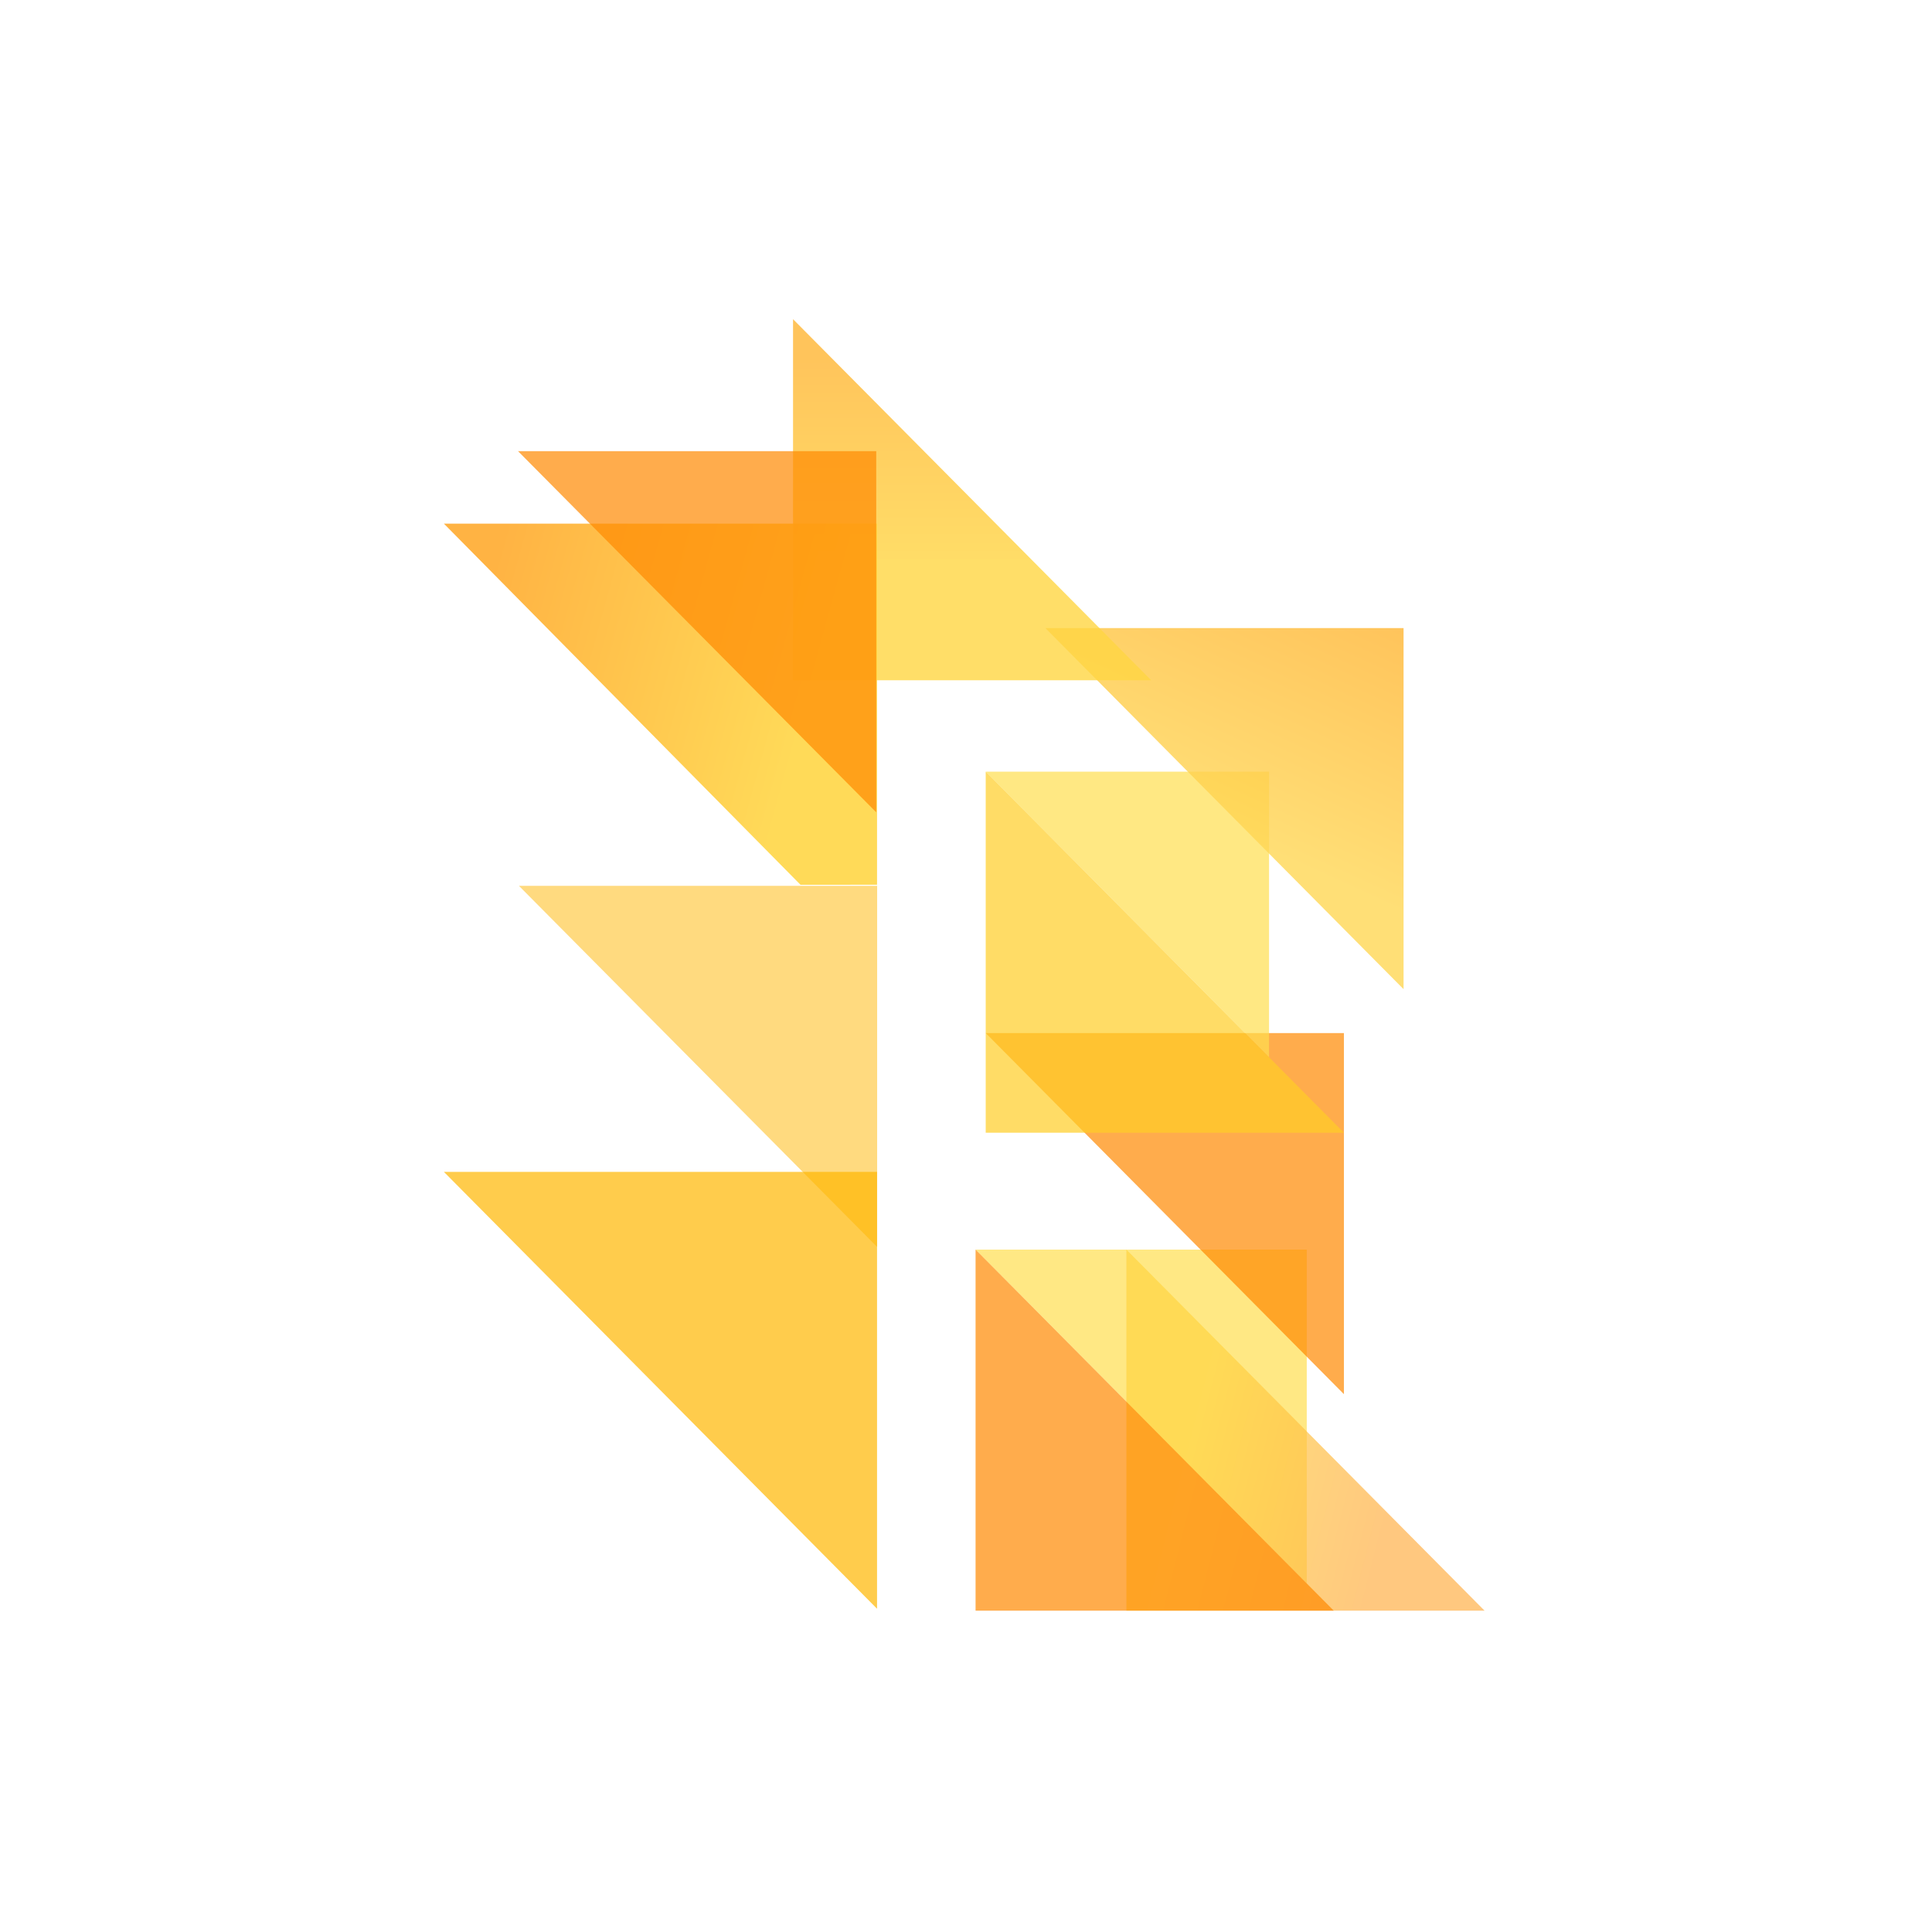
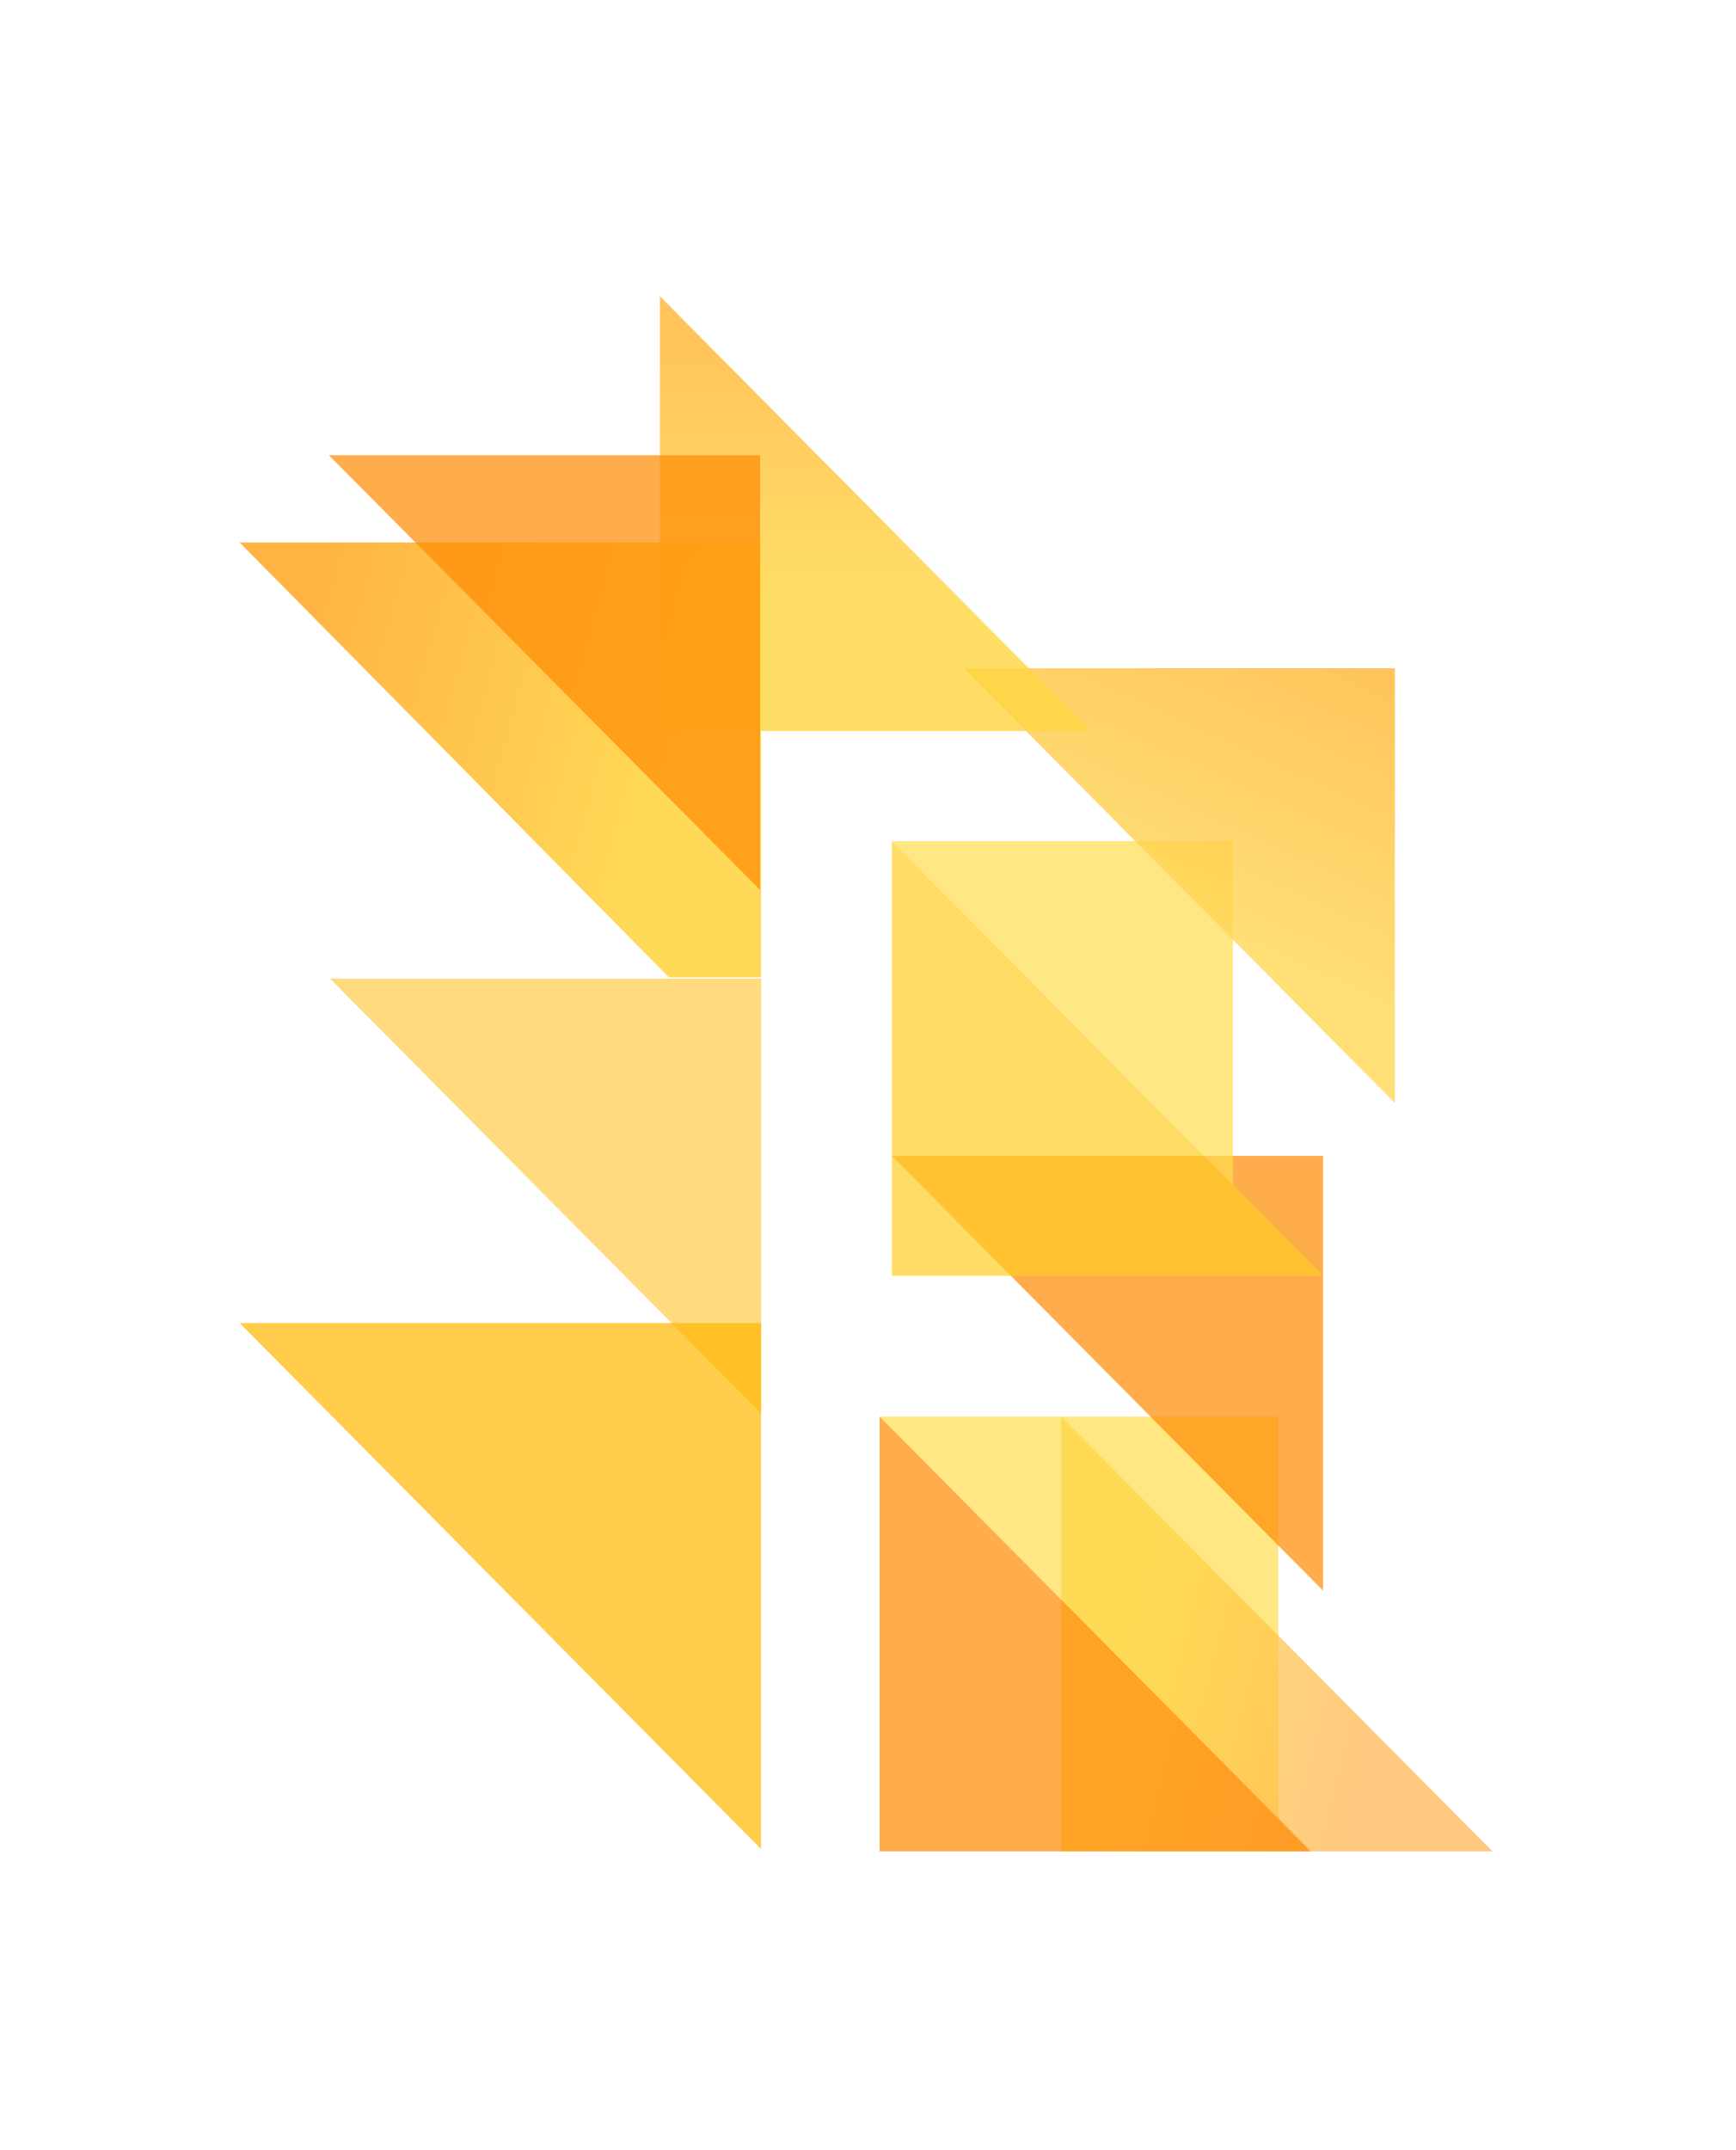
- <svg xmlns="http://www.w3.org/2000/svg" version="1.1" id="Ebene_1" x="0px" y="0px" width="317px" height="317px" viewBox="-30.5 0 317 317" enable-background="new -30.5 0 317 317" xml:space="preserve">
-   <g>
-     <path fill="#FFDF51" fill-opacity="0.7" d="M183.912,259.815v-54.78H129.57L183.912,259.815" />
-     <path fill="#FF8900" fill-opacity="0.7" d="M190.01,228.755v-59.248h-58.773L190.01,228.755" />
-     <linearGradient id="SVGID_1_" gradientUnits="userSpaceOnUse" x1="-61.183" y1="-373.981" x2="-60.804" y2="-373.884" gradientTransform="matrix(87.8219 0 0 88.5333 5537.661 33347.109)">
-       <stop offset="0" style="stop-color:#FFD441" />
-       <stop offset="1" style="stop-color:#FFB047" />
-     </linearGradient>
-     <path fill="url(#SVGID_1_)" fill-opacity="0.7" d="M154.316,205.032v59.248h58.773L154.316,205.032" />
-     <path fill="#FFDF4F" fill-opacity="0.7" d="M177.724,173.475v-46.864h-46.489L177.724,173.475" />
-     <linearGradient id="SVGID_2_" gradientUnits="userSpaceOnUse" x1="-60.905" y1="-373.405" x2="-60.706" y2="-373.845" gradientTransform="matrix(87.8219 0 0 88.5333 5517.786 33194.734)">
-       <stop offset="0" style="stop-color:#FFD754" />
-       <stop offset="1" style="stop-color:#FFB532" />
-     </linearGradient>
-     <path fill="url(#SVGID_2_)" fill-opacity="0.8" d="M199.795,162.302v-59.249h-58.772L199.795,162.302" />
-     <linearGradient id="SVGID_3_" gradientUnits="userSpaceOnUse" x1="-60.656" y1="-373.049" x2="-60.656" y2="-373.43" gradientTransform="matrix(87.8219 0 0 88.5333 5455.911 33119.047)">
-       <stop offset="0" style="stop-color:#FFD642" />
-       <stop offset="0" style="stop-color:#FFD441" />
-       <stop offset="1" style="stop-color:#FFB532" />
-     </linearGradient>
-     <path fill="url(#SVGID_3_)" fill-opacity="0.8" d="M99.62,52.37v59.249h58.772L99.62,52.37" />
-     <linearGradient id="SVGID_4_" gradientUnits="userSpaceOnUse" x1="-60.86" y1="-373.36" x2="-61.372" y2="-373.477" gradientTransform="matrix(106.1984 0 0 88.5515 6564.867 33176.051)">
-       <stop offset="0" style="stop-color:#FFD441" />
-       <stop offset="1" style="stop-color:#FFA829" />
-     </linearGradient>
-     <path fill="url(#SVGID_4_)" fill-opacity="0.88" d="M113.405,145.169V85.92H42.334l58.518,59.261L113.405,145.169" />
-     <path fill="#FFB700" fill-opacity="0.7" d="M113.405,263.962v-71.68H42.334L113.405,263.962" />
-     <path fill="#FFB700" fill-opacity="0.5" d="M113.422,204.597v-59.248H54.648L113.422,204.597" />
-     <path fill="#FFCD25" fill-opacity="0.7" d="M131.234,126.609v59.249h58.773L131.234,126.609" />
-     <path fill="#FF8900" fill-opacity="0.7" d="M113.272,133.28V74.03H54.5L113.272,133.28 M129.57,205.032v59.248h58.773   L129.57,205.032" />
-   </g>
+ <svg xmlns="http://www.w3.org/2000/svg" width="256" height="317">
+   <path fill="#FFDF51" fill-opacity=".7" d="M188.52 268.137v-59.272h-58.797l58.797 59.272" />
+   <path fill="#FF8900" fill-opacity=".7" d="M195.117 234.53v-64.106h-63.592l63.592 64.106" />
+   <linearGradient id="a" gradientUnits="userSpaceOnUse" x1="-175.575" y1="551.866" x2="-175.165" y2="551.76" gradientTransform="matrix(87.8219 0 0 -88.5333 15586.757 49102.254)">
+     <stop offset="0" stop-color="#ffd441" />
+     <stop offset="1" stop-color="#ffb047" />
+   </linearGradient>
+   <path fill="url(#a)" fill-opacity=".7" d="M156.498 208.862v64.106h63.592l-63.592-64.106" />
+   <path fill="#FFDF4F" fill-opacity=".7" d="M181.824 174.717v-50.706h-50.3l50.3 50.706" />
+   <linearGradient id="b" gradientUnits="userSpaceOnUse" x1="-175.293" y1="551.384" x2="-175.077" y2="551.86" gradientTransform="matrix(87.8219 0 0 -88.5333 15566.882 48949.875)">
+     <stop offset="0" stop-color="#ffd754" />
+     <stop offset="1" stop-color="#ffb532" />
+   </linearGradient>
+   <path fill="url(#b)" fill-opacity=".8" d="M205.705 162.628V98.521h-63.591l63.591 64.107" />
+   <linearGradient id="c" gradientUnits="userSpaceOnUse" x1="-175.081" y1="551.069" x2="-175.081" y2="551.481" gradientTransform="matrix(87.8219 0 0 -88.5333 15505.006 48874.188)">
+     <stop offset="0" stop-color="#ffd642" />
+     <stop offset="0" stop-color="#ffd441" />
+     <stop offset="1" stop-color="#ffb532" />
+   </linearGradient>
+   <path fill="url(#c)" fill-opacity=".8" d="M97.317 43.683v64.106h63.591L97.317 43.683" />
+   <linearGradient id="d" gradientUnits="userSpaceOnUse" x1="-174.971" y1="551.356" x2="-175.524" y2="551.482" gradientTransform="matrix(106.1984 0 0 -88.5515 18681.28 48934.379)">
+     <stop offset="0" stop-color="#ffd441" />
+     <stop offset="1" stop-color="#ffa829" />
+   </linearGradient>
+   <path fill="url(#d)" fill-opacity=".88" d="M112.232 144.091V79.984H35.334l63.316 64.12 13.582-.013" />
+   <path fill="#FFB700" fill-opacity=".7" d="M112.232 272.623v-77.557H35.334l76.898 77.557" />
+   <path fill="#FFB700" fill-opacity=".5" d="M112.25 208.391v-64.106H48.658l63.592 64.106" />
+   <path fill="#FFCD25" fill-opacity=".7" d="M131.524 124.009v64.107h63.591l-63.591-64.107" />
+   <path fill="#FF8900" fill-opacity=".7" d="M112.088 131.226V67.119H48.497l63.591 64.107m17.635 77.636v64.106h63.592l-63.592-64.106" />
</svg>
